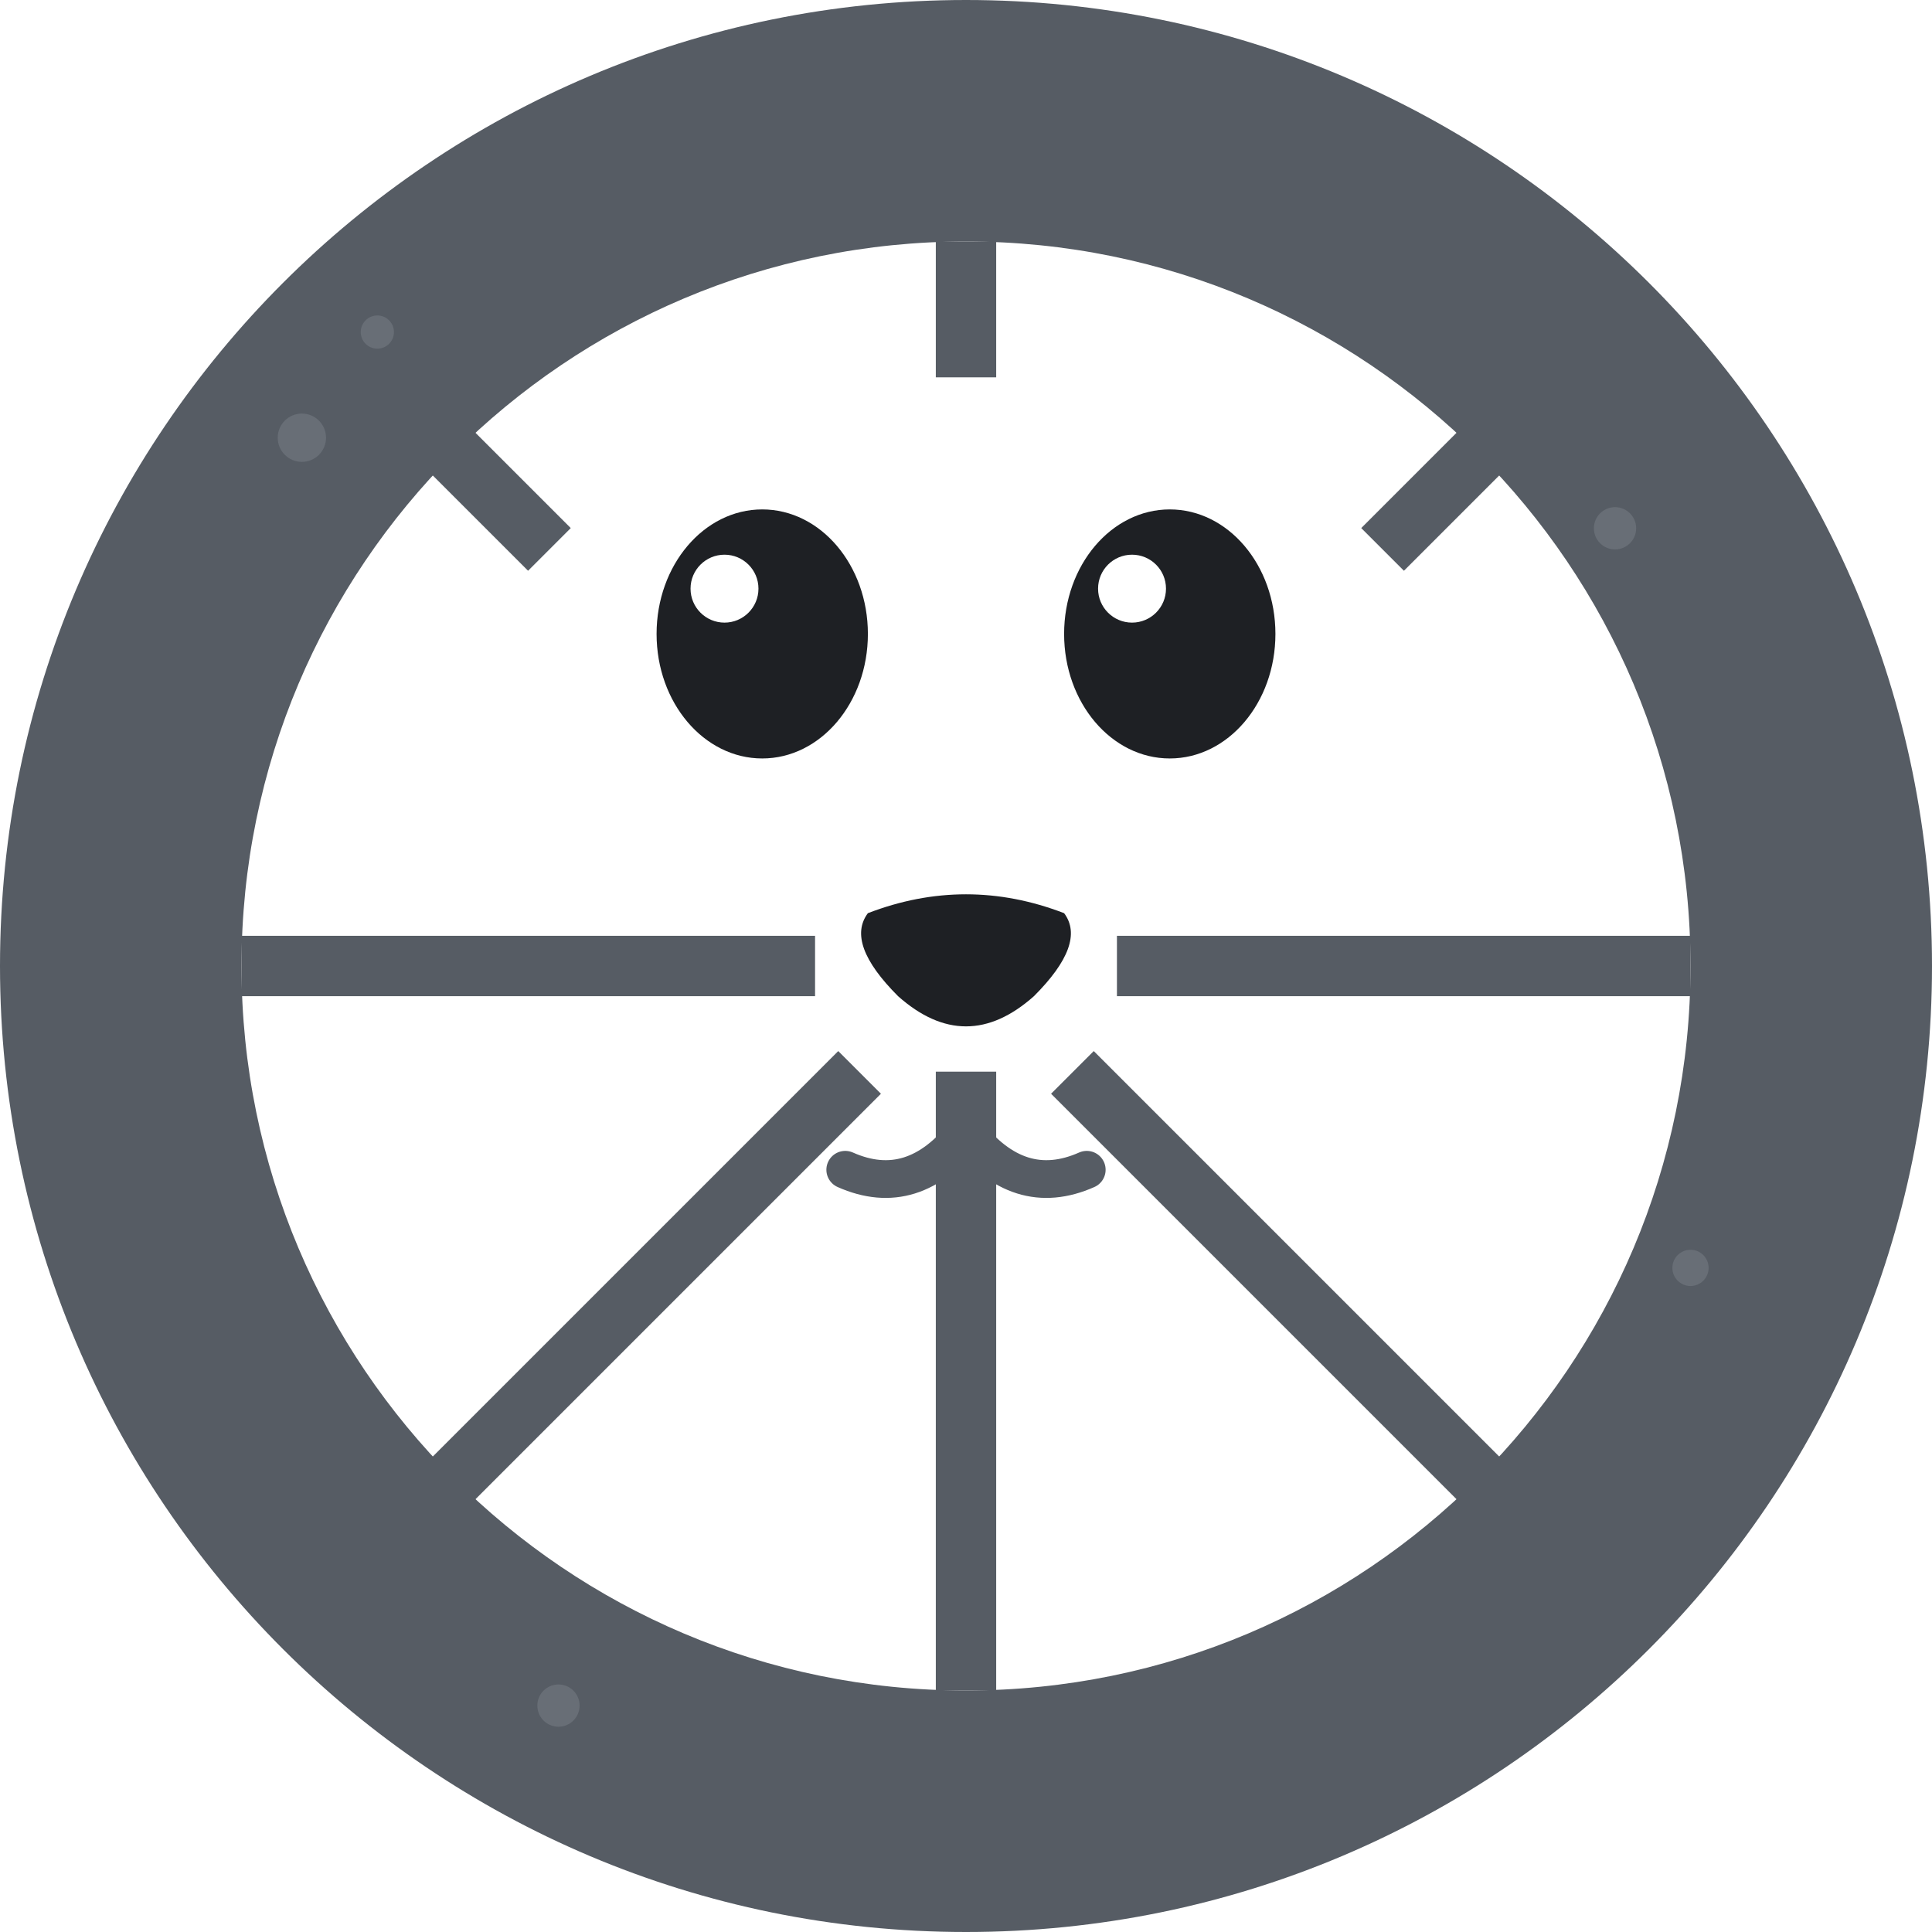
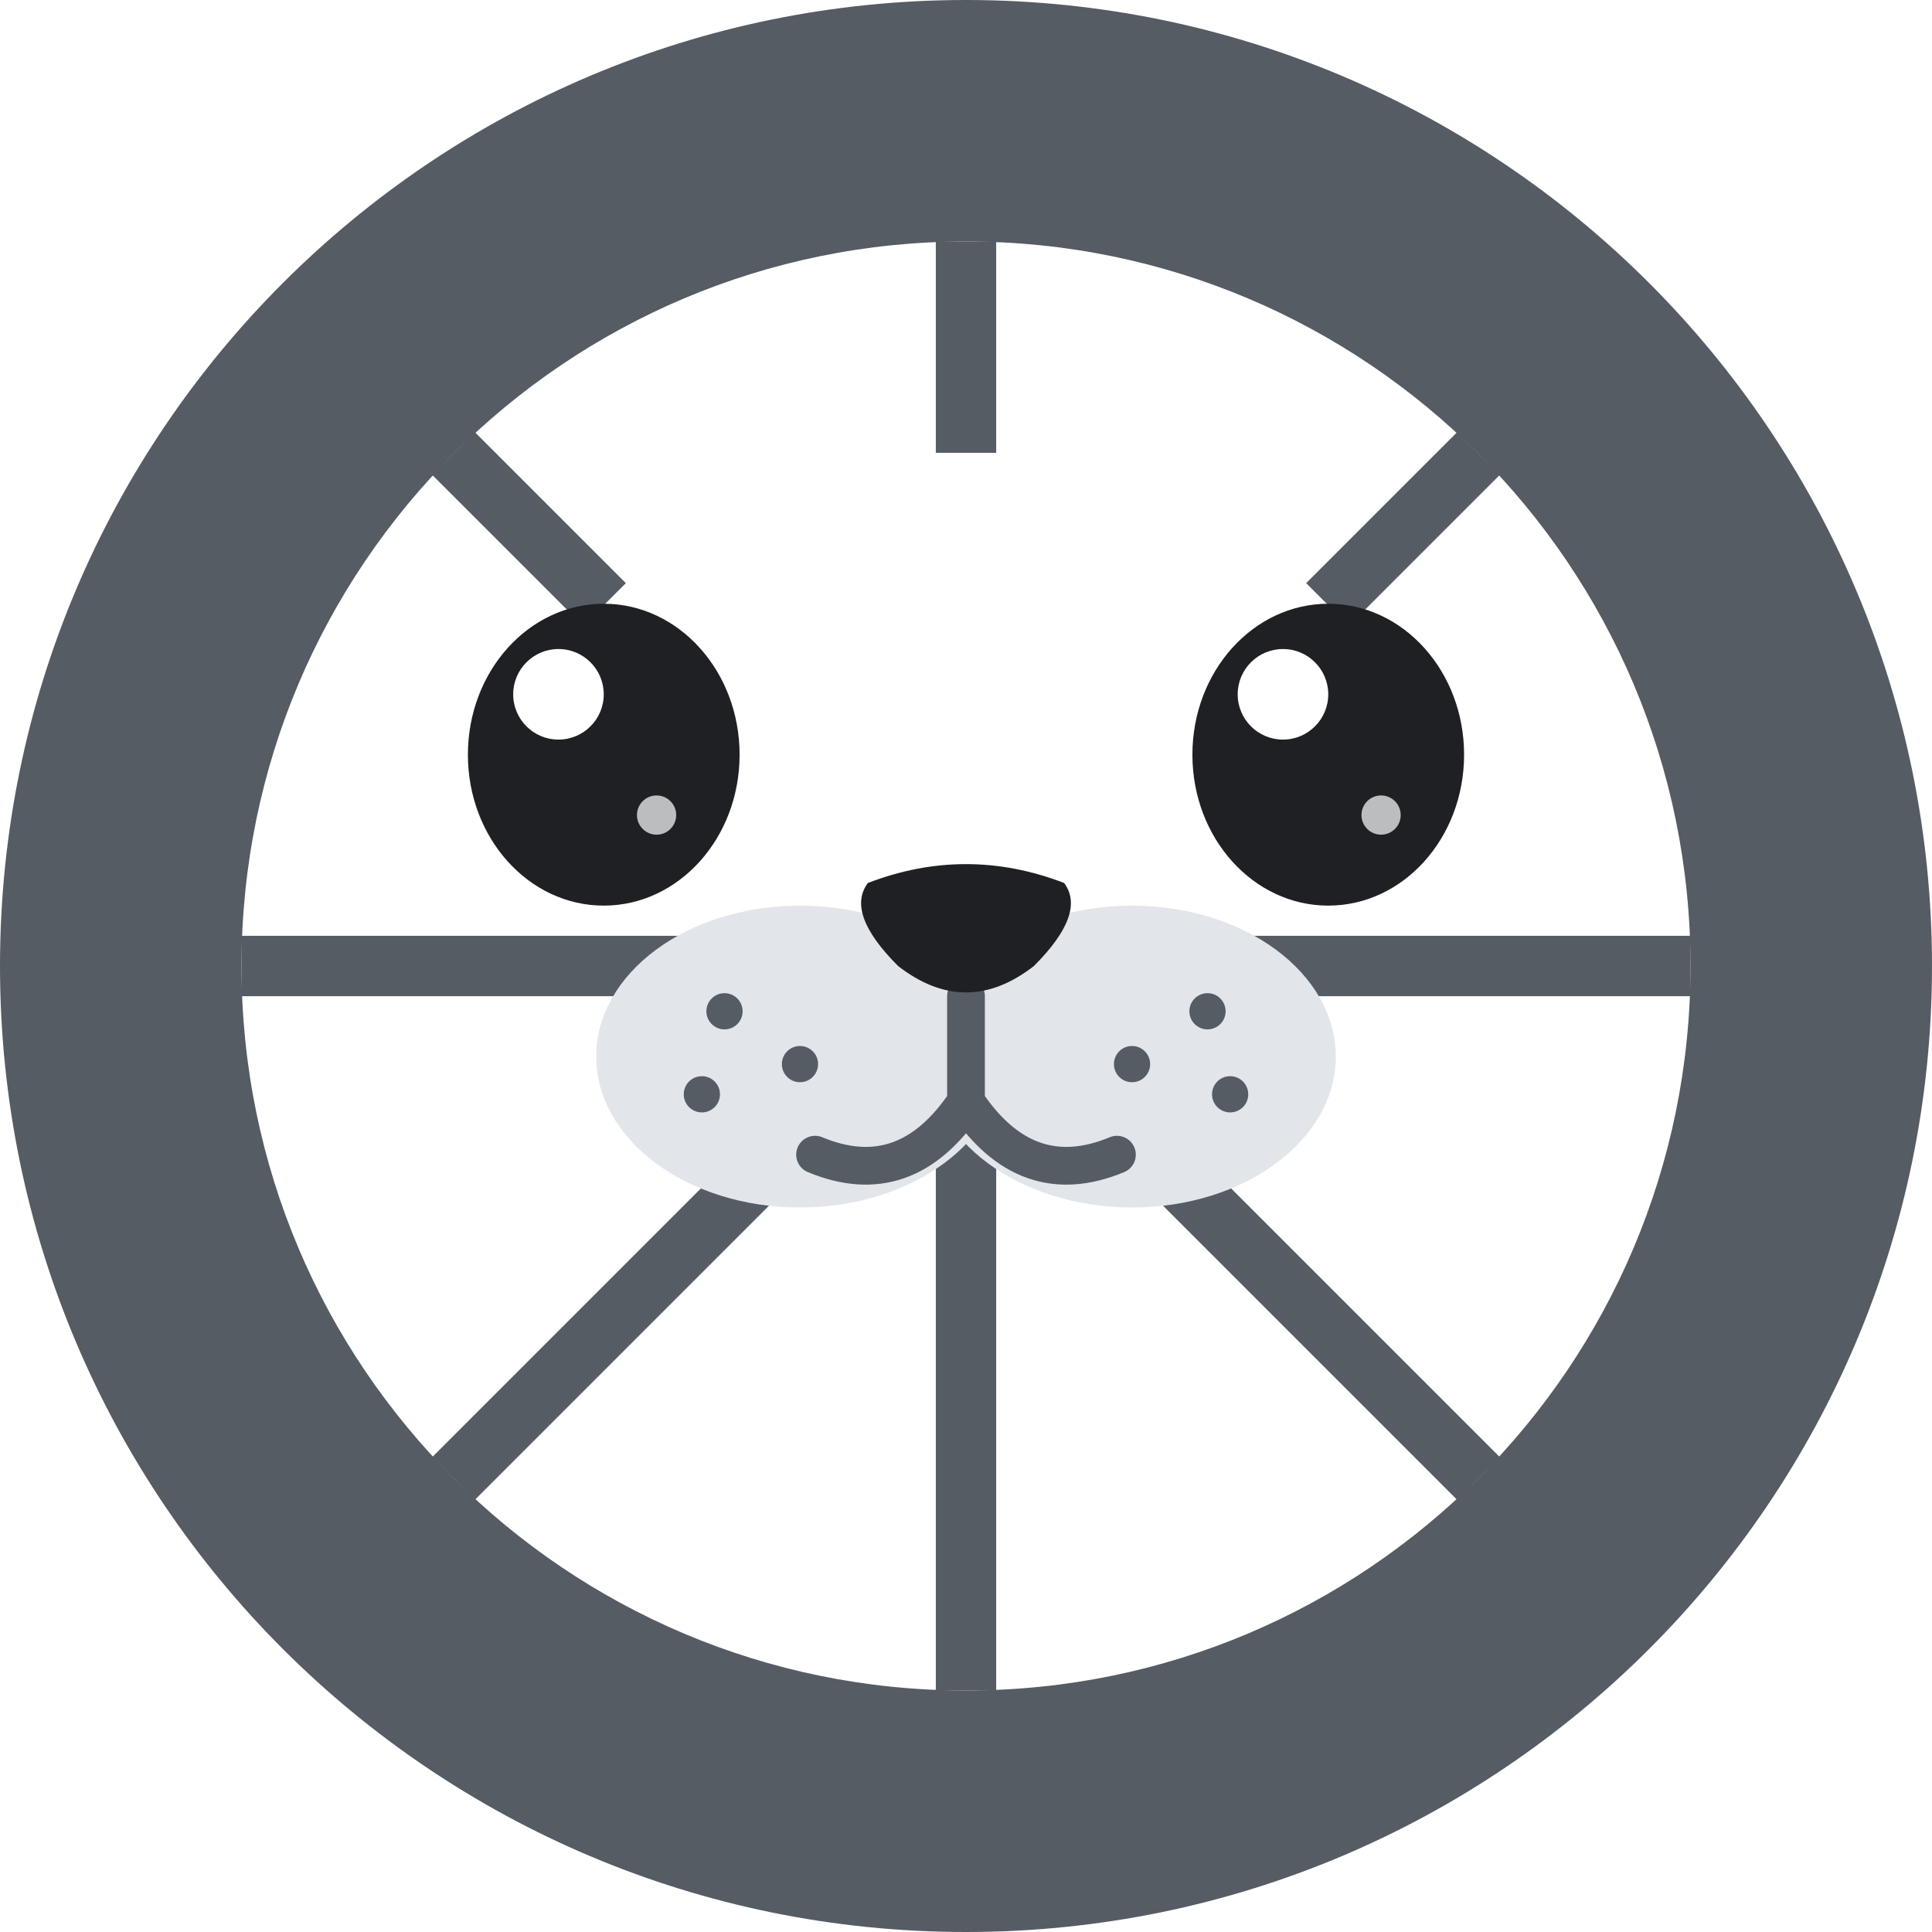
<svg xmlns="http://www.w3.org/2000/svg" viewBox="0 0 256 256" width="256" height="256">
  <circle cx="128" cy="128" r="128" fill="rgb(86,92,100)" />
-   <g fill="rgb(104,110,118)">
-     <circle cx="40" cy="58" r="3.2" />
-     <circle cx="50" cy="44" r="2.2" />
-     <circle cx="214" cy="70" r="2.8" />
-     <circle cx="224" cy="168" r="2.4" />
-     <circle cx="74" cy="226" r="2.8" />
-   </g>
  <circle cx="128" cy="128" r="96" fill="rgb(255,255,255)" />
  <g stroke="rgb(86,92,100)" stroke-width="8" fill="none">
-     <line x1="148" y1="128" x2="224" y2="128" />
-     <line x1="108" y1="128" x2="32" y2="128" />
-     <line x1="128" y1="142" x2="128" y2="224" />
-     <line x1="142.1" y1="142.1" x2="198.7" y2="198.7" />
-     <line x1="113.9" y1="142.1" x2="57.3" y2="198.7" />
-     <line x1="128" y1="50" x2="128" y2="32" />
-     <line x1="183.2" y1="72.8" x2="198.7" y2="57.3" />
-     <line x1="72.8" y1="72.8" x2="57.3" y2="57.3" />
+     <line x1="32" y1="128" x2="224" y2="128" />
+     <line x1="128" y1="128" x2="128" y2="224" />
+     <line x1="128" y1="128" x2="195.9" y2="195.9" />
+     <line x1="128" y1="128" x2="60.1" y2="195.9" />
+     <line x1="128" y1="32" x2="128" y2="60" />
+     <line x1="60.1" y1="60.1" x2="80.1" y2="80.1" />
+     <line x1="195.9" y1="60.1" x2="175.9" y2="80.1" />
  </g>
  <g fill="rgb(30,32,36)">
-     <ellipse cx="101" cy="84" rx="14" ry="16.5" />
-     <ellipse cx="155" cy="84" rx="14" ry="16.5" />
+     <ellipse cx="80" cy="100" rx="18" ry="20" />
+     <ellipse cx="176" cy="100" rx="18" ry="20" />
  </g>
  <g fill="rgb(255,255,255)">
-     <circle cx="96" cy="78" r="4.5" />
-     <circle cx="150" cy="78" r="4.5" />
+     <circle cx="74" cy="92" r="6" />
+     <circle cx="170" cy="92" r="6" />
+     <circle cx="87" cy="108" r="2.6" opacity="0.7" />
+     <circle cx="183" cy="108" r="2.6" opacity="0.7" />
  </g>
-   <path d="M115 121 Q128 116 141 121 Q144 125 137 132 Q128 140 119 132 Q112 125 115 121 Z" fill="rgb(30,32,36)" />
-   <path d="M128 150 Q121 159 112 155 M128 150 Q135 159 144 155" fill="none" stroke="rgb(86,92,100)" stroke-width="5" stroke-linecap="round" />
+   <g fill="rgb(226,230,235)">
+     <ellipse cx="106" cy="140" rx="27" ry="20" />
+     <ellipse cx="150" cy="140" rx="27" ry="20" />
+   </g>
+   <path d="M128 132 V146 M128 146 Q120 158 108 153 M128 146 Q136 158 148 153" fill="none" stroke="rgb(86,92,100)" stroke-width="5" stroke-linecap="round" />
+   <g fill="rgb(86,92,100)">
+     <circle cx="96" cy="134" r="2.4" />
+     <circle cx="106" cy="141" r="2.4" />
+     <circle cx="93" cy="145" r="2.4" />
+     <circle cx="160" cy="134" r="2.4" />
+     <circle cx="150" cy="141" r="2.4" />
+     <circle cx="163" cy="145" r="2.4" />
+   </g>
+   <path d="M115 117 Q128 112 141 117 Q144 121 137 128 Q128 135 119 128 Q112 121 115 117 Z" fill="rgb(30,32,36)" />
</svg>
